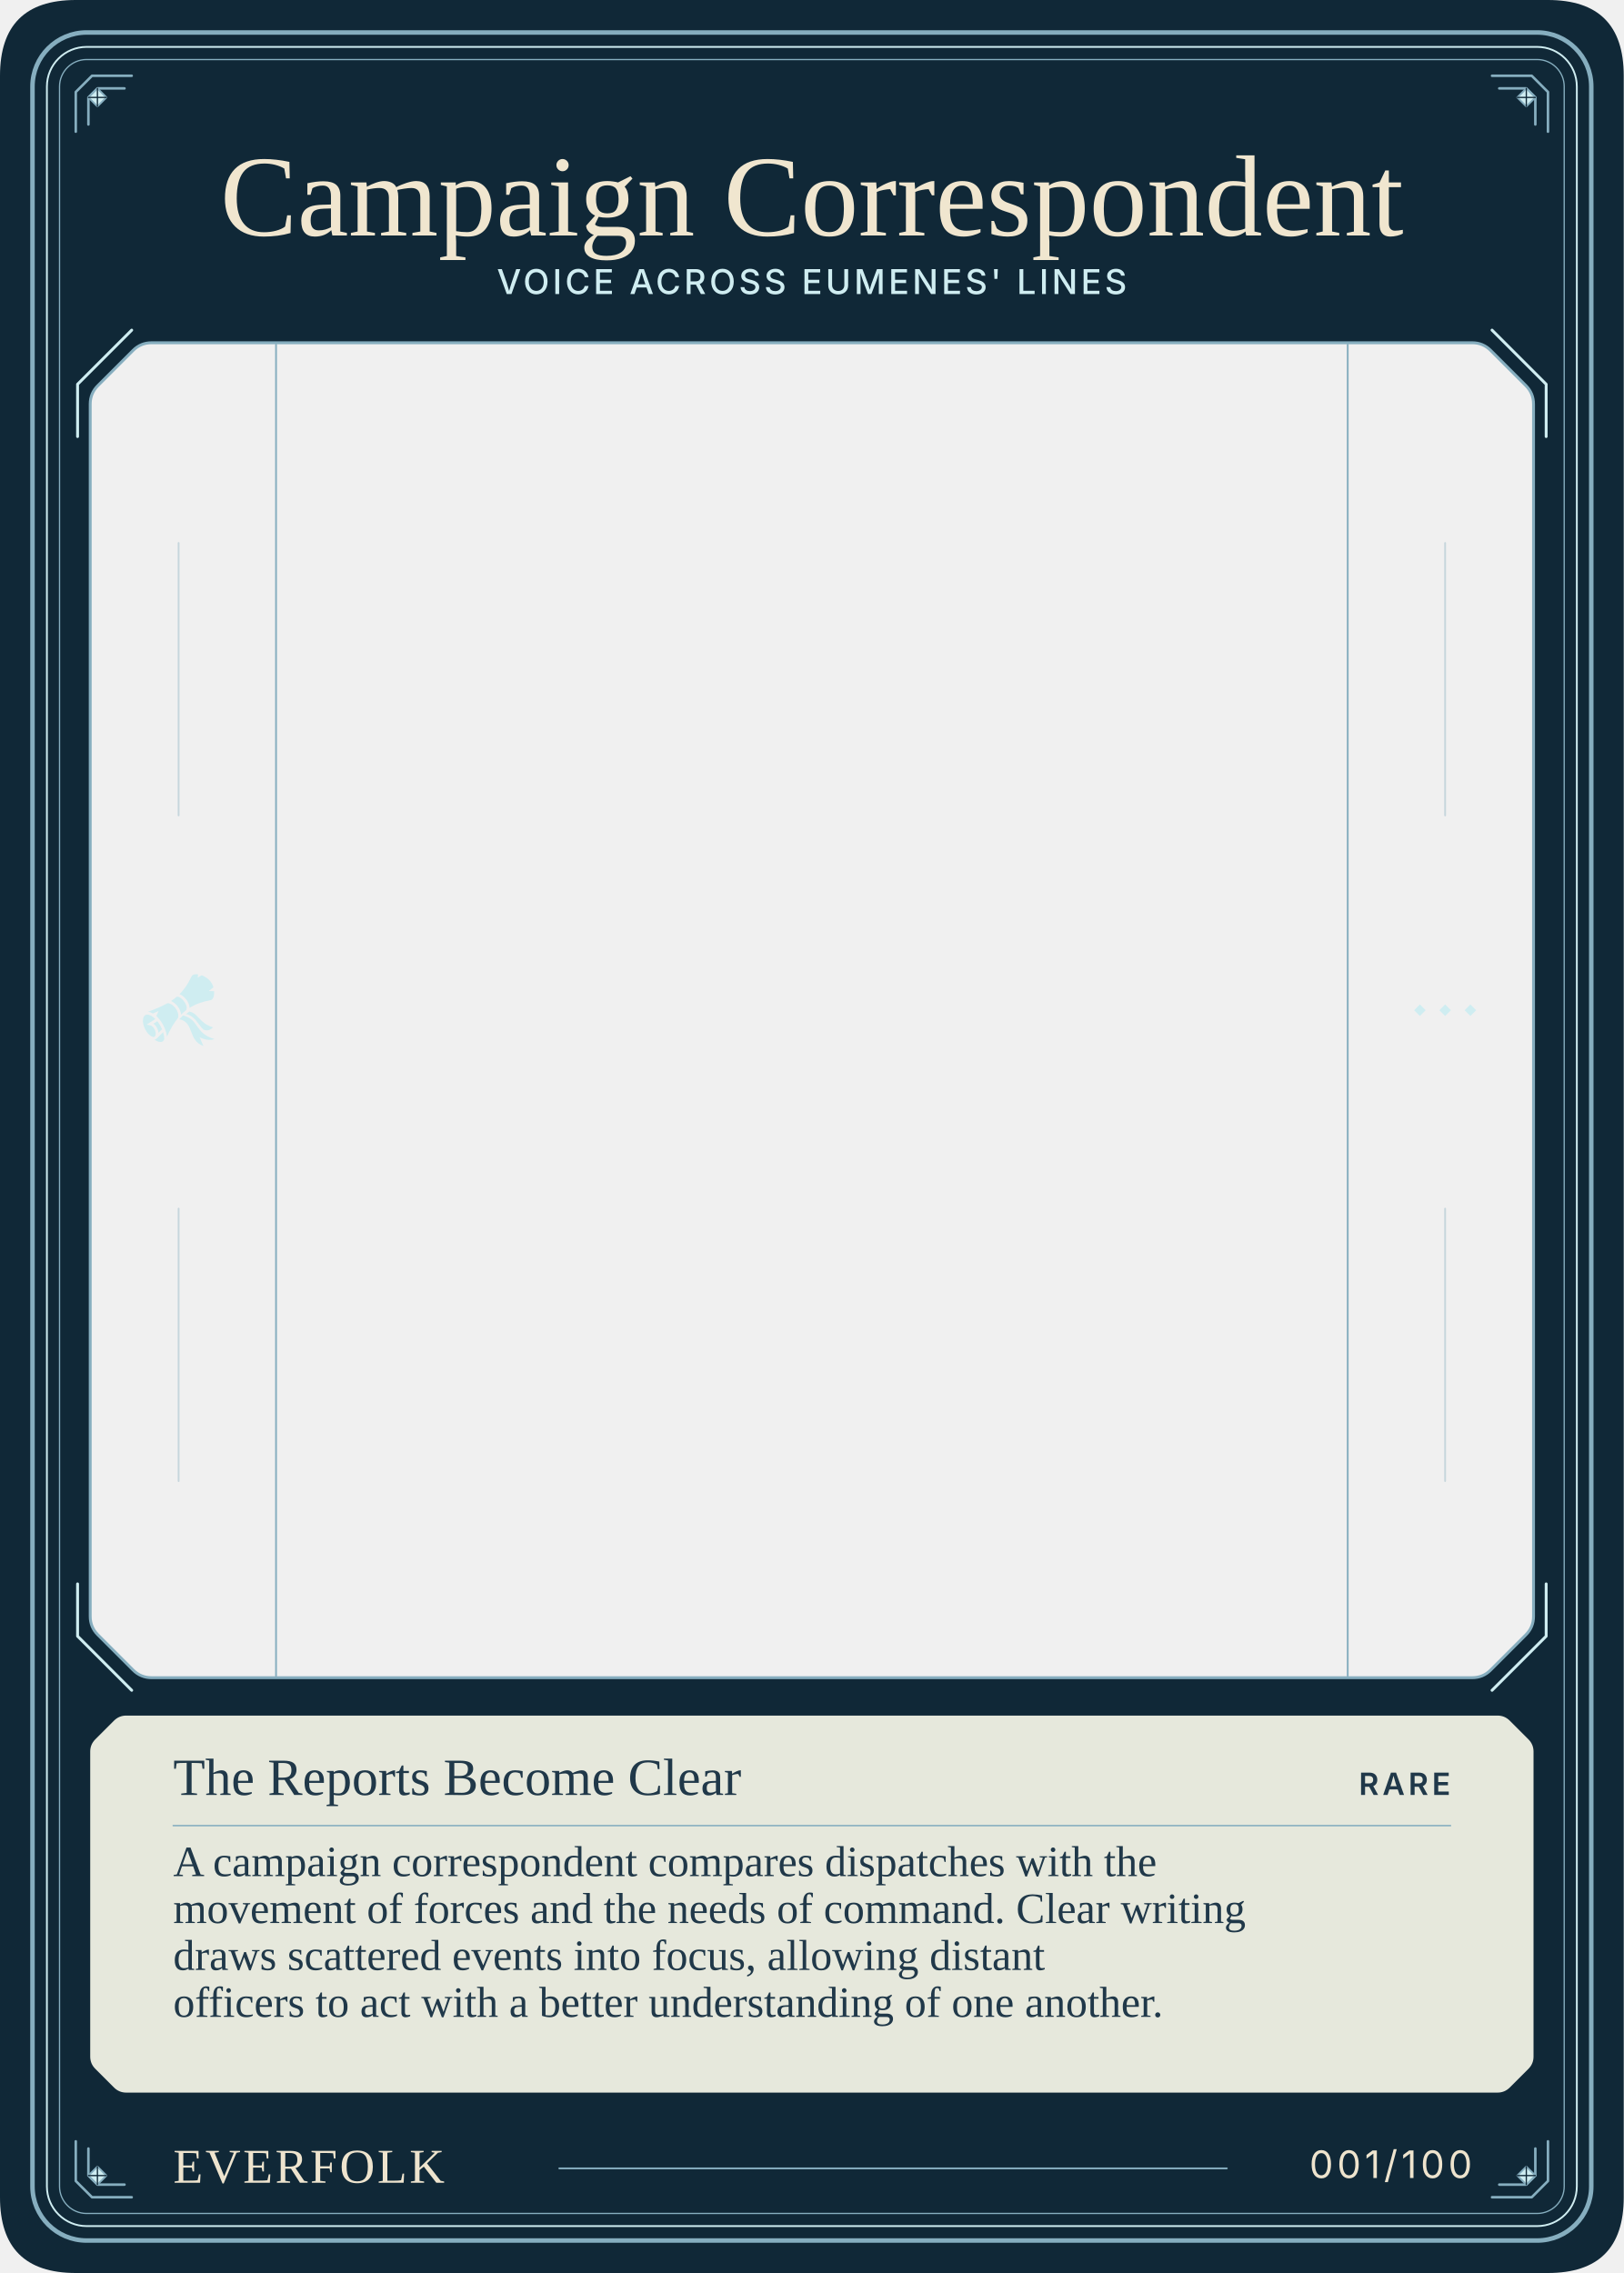
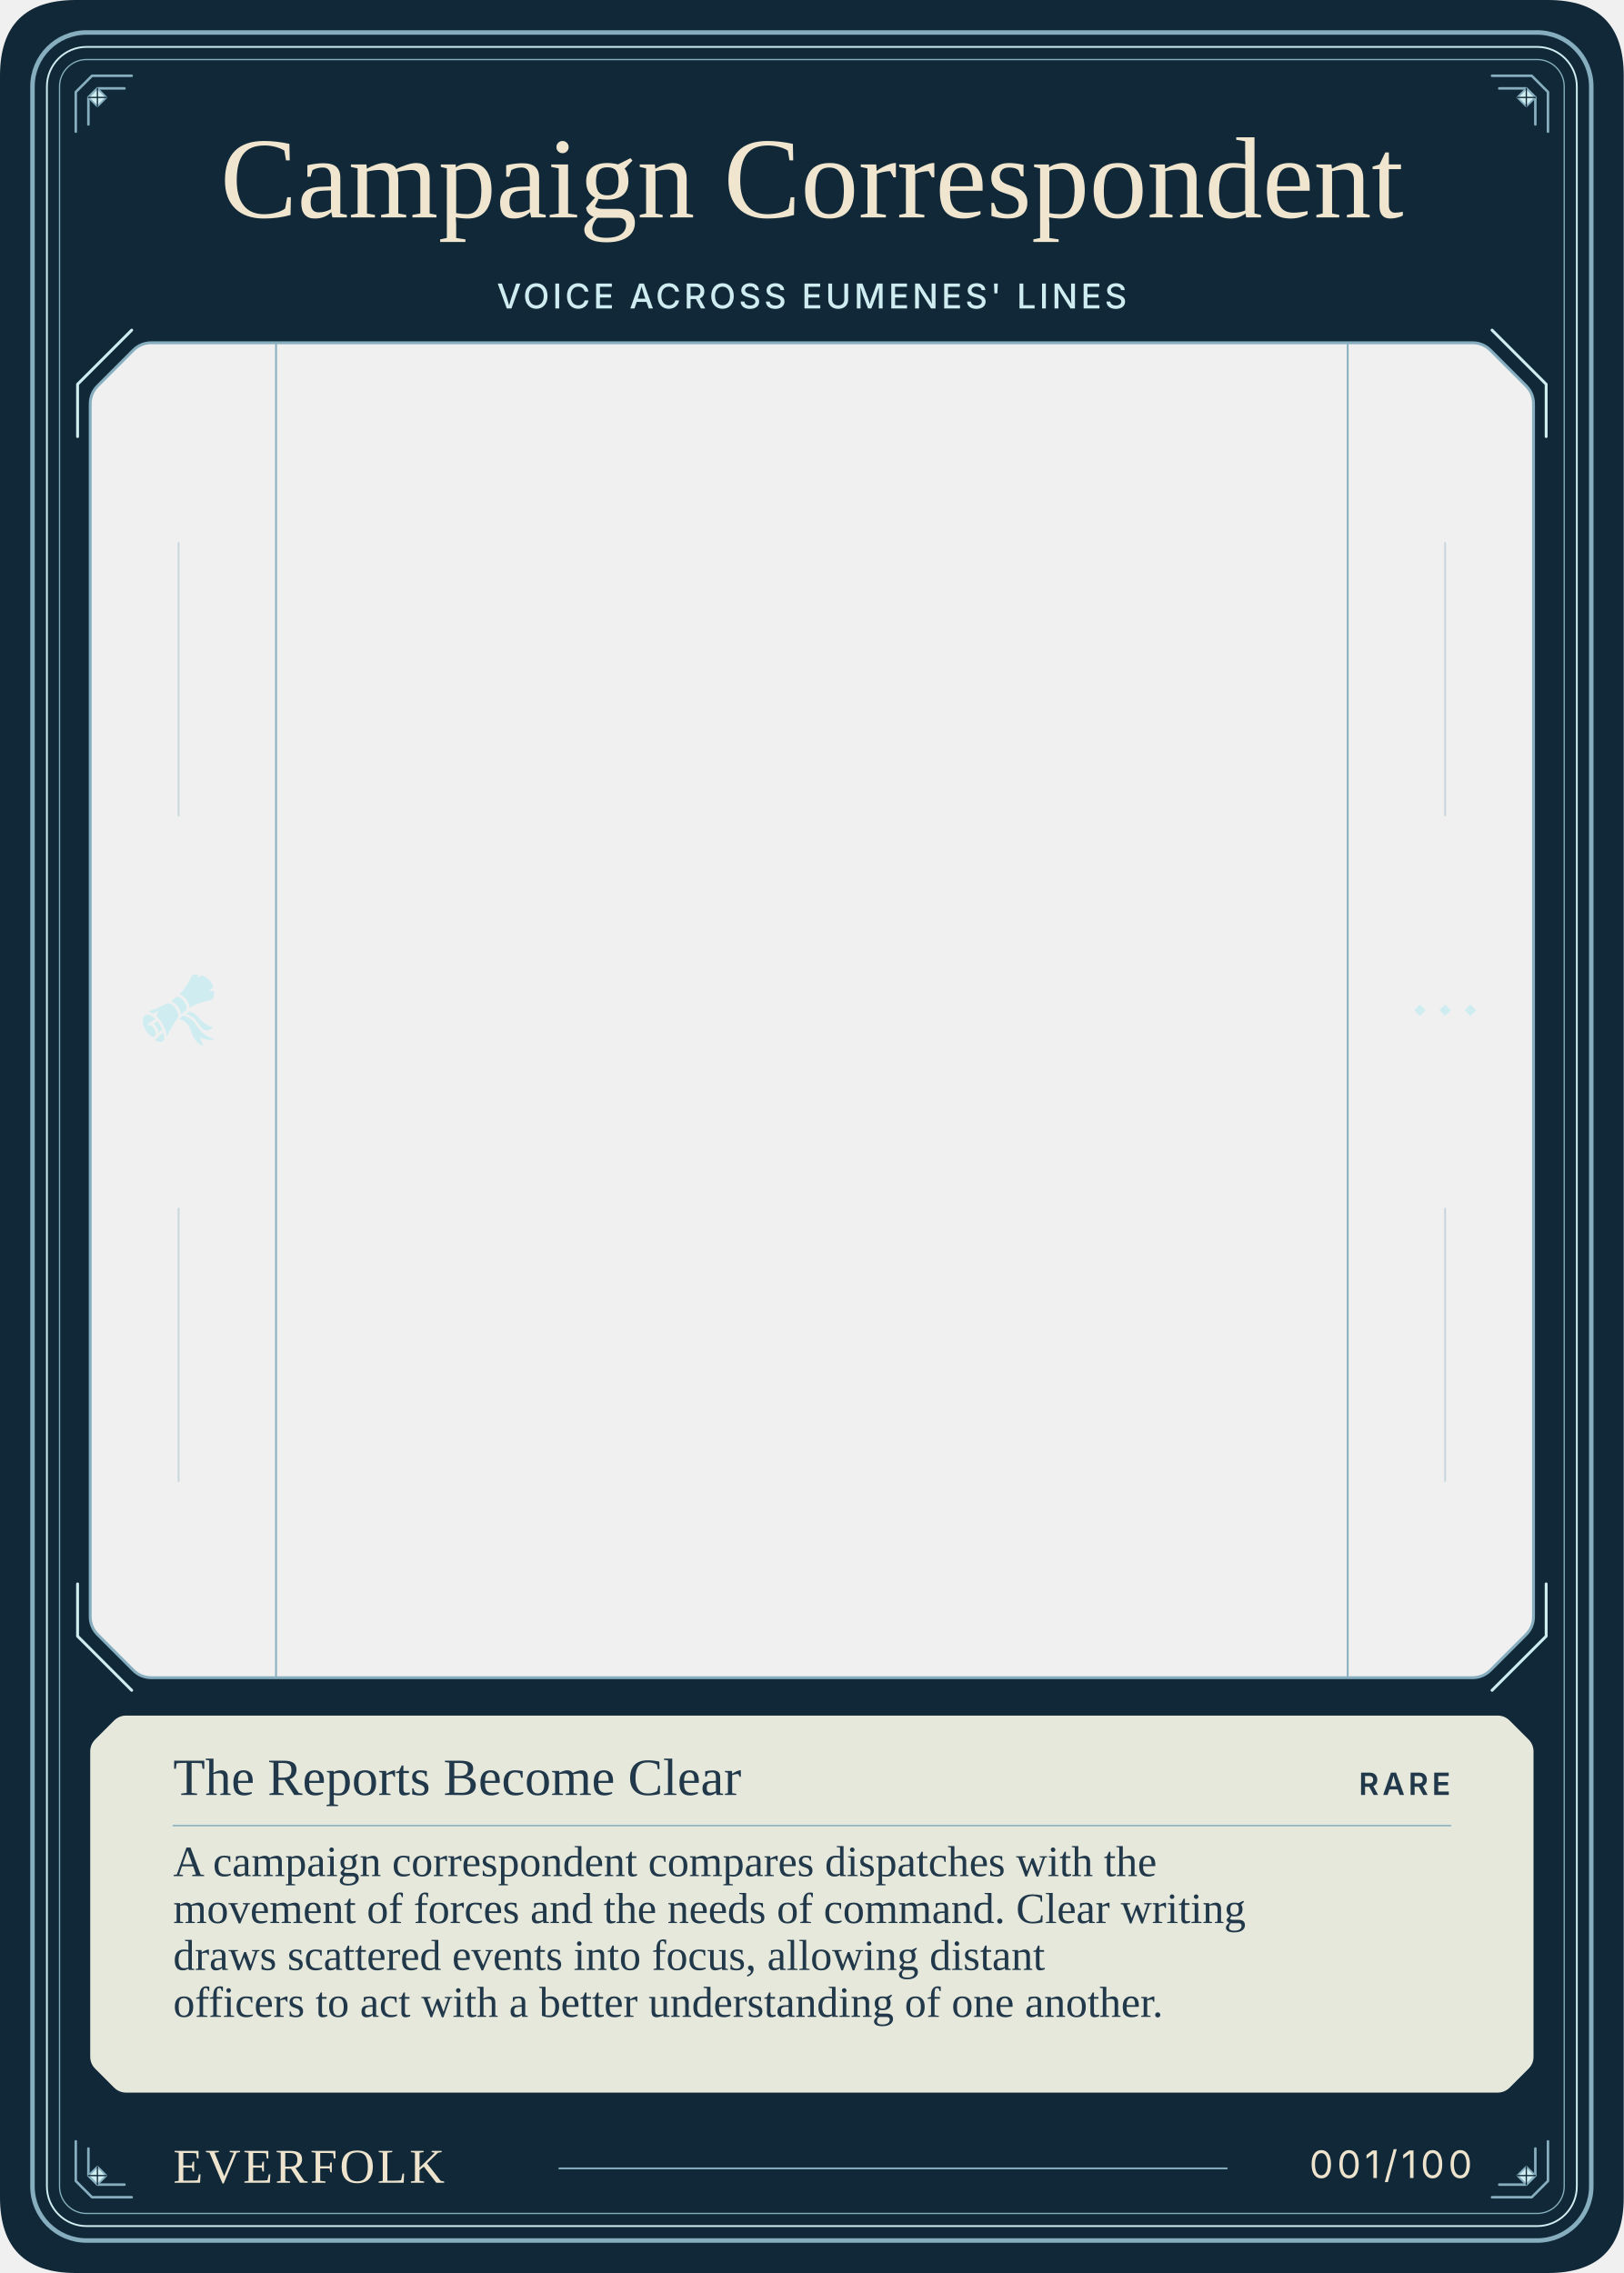
<svg xmlns="http://www.w3.org/2000/svg" width="900" height="1260" viewBox="0 0 900 1260">
  <defs>
    <clipPath id="Card_clip">
      <rect x="0" y="0" width="900" height="1260" rx="42" fill="white" stroke="none" stroke-width="1" />
    </clipPath>
    <clipPath id="Art_clip">
      <path d="M73.757 194.243Q78 190 84 190L816 190Q822 190 826.243 194.243L845.757 213.757Q850 218 850 224L850 896Q850 902 845.757 906.243L826.243 925.757Q822 930 816 930L84 930Q78 930 73.757 925.757L54.243 906.243Q50 902 50 896L50 224Q50 218 54.243 213.757Z" fill="white" stroke="none" stroke-width="1" stroke-linejoin="round" stroke-linecap="round" />
    </clipPath>
    <linearGradient id="Legend_top" x1="0" y1="0" x2="0" y2="240" gradientUnits="userSpaceOnUse">
      <stop offset="0" stop-color="#07110f" stop-opacity=".7" />
      <stop offset="1" stop-color="#07110f" stop-opacity="0" />
    </linearGradient>
    <linearGradient id="Legend_bottom" x1="0" y1="920" x2="0" y2="1260" gradientUnits="userSpaceOnUse">
      <stop offset="0" stop-color="#07110f" stop-opacity="0" />
      <stop offset=".25" stop-color="#07110f" stop-opacity=".78" />
      <stop offset="1" stop-color="#07110f" stop-opacity=".96" />
    </linearGradient>
    <radialGradient id="Aura">
      <stop offset="0" stop-color="#ffd56d" stop-opacity=".42" />
      <stop offset=".58" stop-color="#dbab44" stop-opacity=".13" />
      <stop offset="1" stop-color="#dbab44" stop-opacity="0" />
    </radialGradient>
    <linearGradient id="Gold" x1="0" y1="0" x2="0" y2="1">
      <stop offset="0" stop-color="#fff1bf" />
      <stop offset=".5" stop-color="#d8ac57" />
      <stop offset="1" stop-color="#ffdf8a" />
    </linearGradient>
  </defs>
  <g id="Standard_frame" data-name="RARE / silver-blue, faceted gems, chamfer brackets">
    <path d="M42 0H858Q900 0 900 42V1218Q900 1260 858 1260H42Q0 1260 0 1218V42Q0 0 42 0Z M73.757 194.243Q78 190 84 190L816 190Q822 190 826.243 194.243L845.757 213.757Q850 218 850 224L850 896Q850 902 845.757 906.243L826.243 925.757Q822 930 816 930L84 930Q78 930 73.757 925.757L54.243 906.243Q50 902 50 896L50 224Q50 218 54.243 213.757Z" fill="#102837" stroke="none" stroke-width="0" stroke-linejoin="round" stroke-linecap="round" fill-rule="evenodd" />
    <rect x="18" y="18" width="864" height="1224" rx="30" fill="none" stroke="#86aebf" stroke-width="2.5" />
    <rect x="26" y="26" width="848" height="1208" rx="22" fill="none" stroke="#cfedf1" stroke-width="1" />
    <rect x="33" y="33" width="834" height="1194" rx="15" fill="none" stroke="#86aebf" stroke-width="0.7" />
    <g id="Rarity_corner_ornaments" data-name="Rarity / silver-blue, faceted gems, chamfer brackets">
      <g transform="translate(42 42)">
        <path d="M0 31V9L9 0H31M7 27V12L12 7H27" fill="none" stroke="#86aebf" stroke-width="1.4" stroke-linejoin="round" stroke-linecap="round" />
        <path d="M12 7L17 12L12 17L7 12Z" fill="#cfedf1" stroke="#86aebf" stroke-width="1" stroke-linejoin="round" stroke-linecap="round" />
        <path d="M12 7V17M7 12H17" fill="none" stroke="#102837" stroke-width="0.7" stroke-linejoin="round" stroke-linecap="round" />
      </g>
      <g transform="translate(858 42) scale(-1 1)">
        <path d="M0 31V9L9 0H31M7 27V12L12 7H27" fill="none" stroke="#86aebf" stroke-width="1.4" stroke-linejoin="round" stroke-linecap="round" />
        <path d="M12 7L17 12L12 17L7 12Z" fill="#cfedf1" stroke="#86aebf" stroke-width="1" stroke-linejoin="round" stroke-linecap="round" />
        <path d="M12 7V17M7 12H17" fill="none" stroke="#102837" stroke-width="0.7" stroke-linejoin="round" stroke-linecap="round" />
      </g>
      <g transform="translate(42 1218) scale(1 -1)">
        <path d="M0 31V9L9 0H31M7 27V12L12 7H27" fill="none" stroke="#86aebf" stroke-width="1.4" stroke-linejoin="round" stroke-linecap="round" />
        <path d="M12 7L17 12L12 17L7 12Z" fill="#cfedf1" stroke="#86aebf" stroke-width="1" stroke-linejoin="round" stroke-linecap="round" />
        <path d="M12 7V17M7 12H17" fill="none" stroke="#102837" stroke-width="0.7" stroke-linejoin="round" stroke-linecap="round" />
      </g>
      <g transform="translate(858 1218) scale(-1 -1)">
        <path d="M0 31V9L9 0H31M7 27V12L12 7H27" fill="none" stroke="#86aebf" stroke-width="1.4" stroke-linejoin="round" stroke-linecap="round" />
        <path d="M12 7L17 12L12 17L7 12Z" fill="#cfedf1" stroke="#86aebf" stroke-width="1" stroke-linejoin="round" stroke-linecap="round" />
        <path d="M12 7V17M7 12H17" fill="none" stroke="#102837" stroke-width="0.7" stroke-linejoin="round" stroke-linecap="round" />
      </g>
    </g>
    <path d="M73.757 194.243Q78 190 84 190L816 190Q822 190 826.243 194.243L845.757 213.757Q850 218 850 224L850 896Q850 902 845.757 906.243L826.243 925.757Q822 930 816 930L84 930Q78 930 73.757 925.757L54.243 906.243Q50 902 50 896L50 224Q50 218 54.243 213.757Z" fill="none" stroke="#86aebf" stroke-width="1.6" stroke-linejoin="round" stroke-linecap="round" />
    <path d="M63.172 953.828Q66 951 70 951L830 951Q834 951 836.828 953.828L847.172 964.172Q850 967 850 971L850 1140Q850 1144 847.172 1146.828L836.828 1157.172Q834 1160 830 1160L70 1160Q66 1160 63.172 1157.172L52.828 1146.828Q50 1144 50 1140L50 971Q50 967 52.828 964.172Z" fill="#e6e8dc" stroke="none" stroke-width="1" stroke-linejoin="round" stroke-linecap="round" />
    <path d="M96 1012L804 1012" fill="none" stroke="#86aebf" stroke-width="0.8" stroke-linejoin="round" stroke-linecap="round" />
    <path d="M153 191L153 929" fill="none" stroke="#86aebf" stroke-width="1" stroke-linejoin="round" stroke-linecap="round" />
    <path d="M747 191L747 929" fill="none" stroke="#86aebf" stroke-width="1" stroke-linejoin="round" stroke-linecap="round" />
  </g>
  <g id="Portrait_inlay_ornaments" data-name="Portrait inlay / rank and figure emblems">
    <path d="M99 301L99 452" fill="none" stroke="#86aebf" stroke-width="1" stroke-linejoin="round" stroke-linecap="round" opacity=".4" />
    <path d="M99 670L99 821" fill="none" stroke="#86aebf" stroke-width="1" stroke-linejoin="round" stroke-linecap="round" opacity=".4" />
    <path d="M801 301L801 452" fill="none" stroke="#86aebf" stroke-width="1" stroke-linejoin="round" stroke-linecap="round" opacity=".4" />
    <path d="M801 670L801 821" fill="none" stroke="#86aebf" stroke-width="1" stroke-linejoin="round" stroke-linecap="round" opacity=".4" />
    <g id="Emblem_eumenes" data-name="Figure emblem / eumenes" transform="translate(77.5 538.5) scale(0.08398438)">
      <g fill="#cfedf1" transform="translate(0 0)">
        <path fill="#cfedf1" d="M373.563 18.406c-15.616-.167-27.91 4.622-32.563 14.75-22.778 49.605-48.743 87.14-79.094 117.28 3.047 1.015 6.046 2.29 8.938 3.783 12.987 6.708 25.268 17.78 35.312 30.843 10.044 13.062 17.85 28.114 20.78 43.5.746 3.908 1.16 7.885 1.158 11.843 38.97-24.36 85.058-41.223 140.875-51.312 14.91-2.697 23.652-28.632 21.405-58.656l-35.156-1 30.56-24.813c-4.148-14.507-11.013-28.754-21.155-40.72-15.528-18.314-36.43-31.376-56.72-38.686L381.94 40.812l2.812-21.5c-3.875-.55-7.61-.87-11.188-.907zM246.938 166.562c-1.063.052-2.06.226-3 .47-11.976 10.254-24.61 19.597-37.938 28.28.842.33 1.67.667 2.5 1.032 14.123 6.192 27.438 17.145 38.47 30.625 13.356 16.322 23.62 36.94 25.624 57.75 10.334-10.367 21.24-19.943 32.844-28.72 4.096-6.555 4.93-14.468 3.125-23.938-2.184-11.46-8.642-24.43-17.25-35.625-8.61-11.194-19.38-20.622-29.063-25.625-6.052-3.126-11.154-4.45-15.313-4.25zm-61.907 43.282c-1.385.053-2.69.27-3.968.562-37 20.762-79.088 37.985-127.312 56 .574.042 1.14.093 1.72.156 10.627 1.156 21.076 5.008 31.155 10.875L124.313 261 108.5 293.72c5.995 5.432 11.803 11.477 17.344 18 20.76 24.434 37.964 55.865 47.094 88.092.002.01-.003.022 0 .032 2.98 10.508 5.11 20.916 6.312 31 20.99-48.438 44.38-89.26 72.344-123 7.3-21.48-2.186-48.408-19.063-69.03-9.44-11.538-20.976-20.718-31.53-25.345-5.936-2.604-11.27-3.808-15.97-3.626zm141.626 54.844c-7.31 5.05-14.462 10.51-21.437 16.312 39.16 9.26 60.953 35.722 80.655 62.156 10.464 14.04 20.598 28.11 33.125 40.688 24.19 9.147 43.17 6.38 63.906-14.938-92.165-27.78-96.11-92.61-156.25-104.22zM48.594 284.906c-10.873.225-18.26 5.755-23.344 16.594-5.81 12.387-7.114 32.47.438 57.063 5.75 18.73 16.52 37.718 28.75 51.625 12.23 13.906 25.9 22.076 35.374 22.406h.032c3.717.13 6.553-.682 8.812-2.75l-.187-.188 2.093-2.094c.793-1.168 1.52-2.548 2.187-4.187 2.81-6.9 3.28-18.552-1.844-33-6.885-19.417-19.12-31.932-33.375-34.78l-22.968-4.564 19.813-12.5 38.47-24.186c-16.65-16.822-34.55-27.607-49.376-29.22-1.7-.184-3.323-.25-4.876-.218zm236.25 5.406l-24.53 25.375c100.442 17.878 55.45 141.005 159.31 176.188l-24.78-57.28c32.766 16.15 67.39 22.623 97.72 12.03-135.77-41.948-96.32-126.983-207.72-156.313zm-169.47 38.22l-25.968 16.343c13.18 8.5 23.21 22.565 29.125 39.25 2.57 7.244 4.133 14.205 4.75 20.78l23.44-23.374c-8.08-19.19-19.035-37.566-31.345-53zm38.376 72.374l-42.063 42-.156-.156c-4.255 3.942-9.456 6.765-15.186 7.938 23.268 14.873 44.644 19.346 56.812 9.562 4.26-3.426 7.043-8.36 8.47-14.406-.41-12.684-2.602-26.615-6.657-40.906-.382-1.346-.806-2.686-1.22-4.032z" />
      </g>
    </g>
    <g id="Rank_marks" data-name="Rarity / 3 rank marks">
      <path d="M787 556.8L790.2 560L787 563.2L783.8 560Z" fill="#cfedf1" stroke="none" stroke-width="1" stroke-linejoin="round" stroke-linecap="round" />
      <path d="M801 556.8L804.2 560L801 563.2L797.8 560Z" fill="#cfedf1" stroke="none" stroke-width="1" stroke-linejoin="round" stroke-linecap="round" />
      <path d="M815 556.8L818.2 560L815 563.2L811.8 560Z" fill="#cfedf1" stroke="none" stroke-width="1" stroke-linejoin="round" stroke-linecap="round" />
    </g>
  </g>
  <path d="M43 242V213L73 183M857 242V213L827 183M43 878V907L73 937M857 878V907L827 937" fill="none" stroke="#cfedf1" stroke-width="1.6" stroke-linejoin="round" stroke-linecap="round" />
  <g id="Card_text_live" data-name="Card / editable type">
-     <text id="Card_title_live" data-name="Card title live" x="450" y="130.52" font-family="Source Serif 4" font-size="64" font-weight="400" fill="#f0e6cf" text-anchor="middle">
-       <tspan x="450" y="130.52">Campaign Correspondent</tspan>
+     <text id="Card_title_live" data-name="Card title live" x="450" y="120.52" font-family="Source Serif 4" font-size="64" font-weight="400" fill="#f0e6cf" text-anchor="middle">
+       <tspan x="450" y="120.52">Campaign Correspondent</tspan>
    </text>
-     <text id="Card_subtitle_live" data-name="Card subtitle live" x="450" y="163" font-family="Inter" font-size="19" font-weight="500" fill="#cfedf1" text-anchor="middle" letter-spacing="1.75">
-       <tspan x="450" y="163">VOICE ACROSS EUMENES' LINES</tspan>
+     <text id="Card_subtitle_live" data-name="Card subtitle live" x="450" y="171" font-family="Inter" font-size="19" font-weight="500" fill="#cfedf1" text-anchor="middle" letter-spacing="1.75">
+       <tspan x="450" y="171">VOICE ACROSS EUMENES' LINES</tspan>
    </text>
    <text id="Biography_title_live" data-name="Biography title live" x="96" y="995" font-family="Source Serif 4" font-size="29" font-weight="400" fill="#203849" text-anchor="start">
      <tspan x="96" y="995">The Reports Become Clear</tspan>
    </text>
    <text id="Biography_live" data-name="Biography / editable paragraph" font-family="Source Serif 4" font-size="24" fill="#203849">
      <tspan x="96" y="1040">A campaign correspondent compares dispatches with the</tspan>
      <tspan x="96" y="1066">movement of forces and the needs of command. Clear writing</tspan>
      <tspan x="96" y="1092">draws scattered events into focus, allowing distant</tspan>
      <tspan x="96" y="1118">officers to act with a better understanding of one another.</tspan>
    </text>
    <text id="Rarity_live" data-name="Rarity live" x="804" y="995" font-family="Inter" font-size="17" font-weight="600" fill="#203849" text-anchor="end" letter-spacing="2">
      <tspan x="804" y="995">RARE</tspan>
    </text>
    <text id="Everfolk_brand_live" data-name="Everfolk brand live" x="96" y="1209.972" font-family="Source Serif 4" font-size="27" font-weight="400" fill="#eee4ce" text-anchor="start" letter-spacing="1.35">
      <tspan x="96" y="1209.972">EVERFOLK</tspan>
    </text>
    <text id="Edition_number_live" data-name="Edition number live" x="816" y="1207.344" font-family="Inter" font-size="21" font-weight="400" fill="#eee4ce" text-anchor="end" letter-spacing="2.1">
      <tspan x="816" y="1207.344">001/100</tspan>
    </text>
  </g>
  <path d="M310 1202L680 1202" fill="none" stroke="#86aebf" stroke-width="1" stroke-linejoin="round" stroke-linecap="round" />
</svg>
